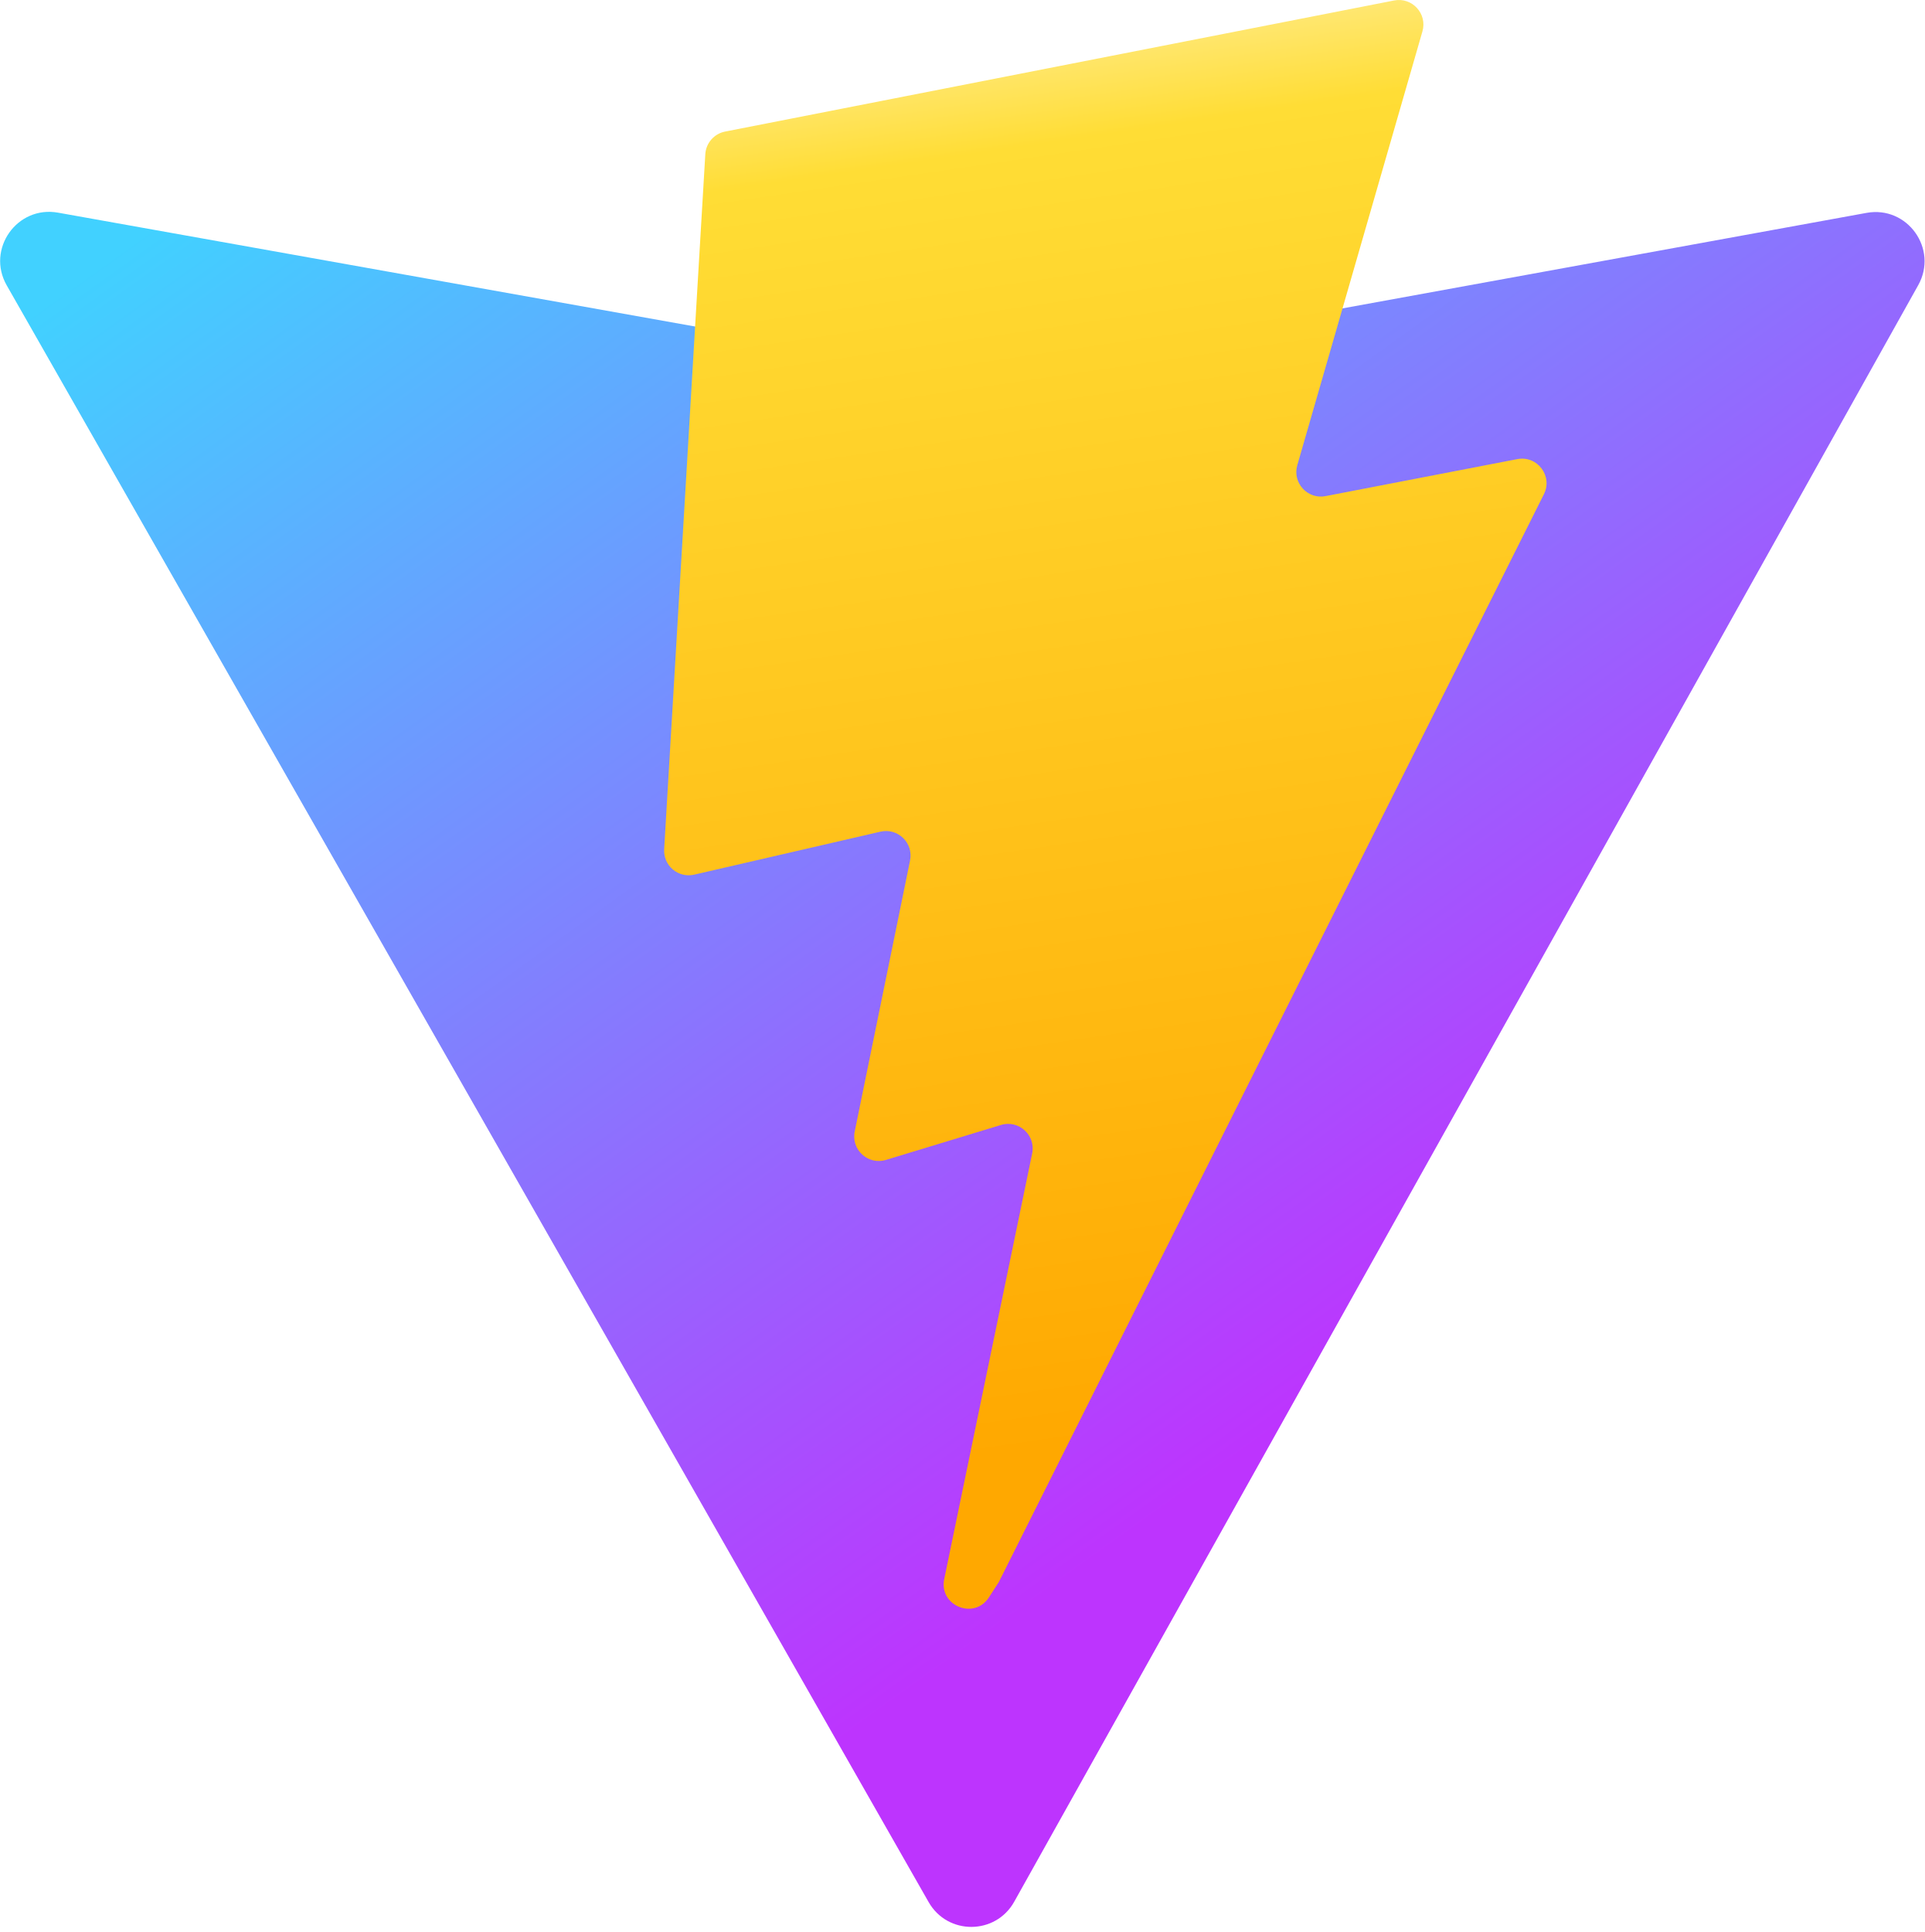
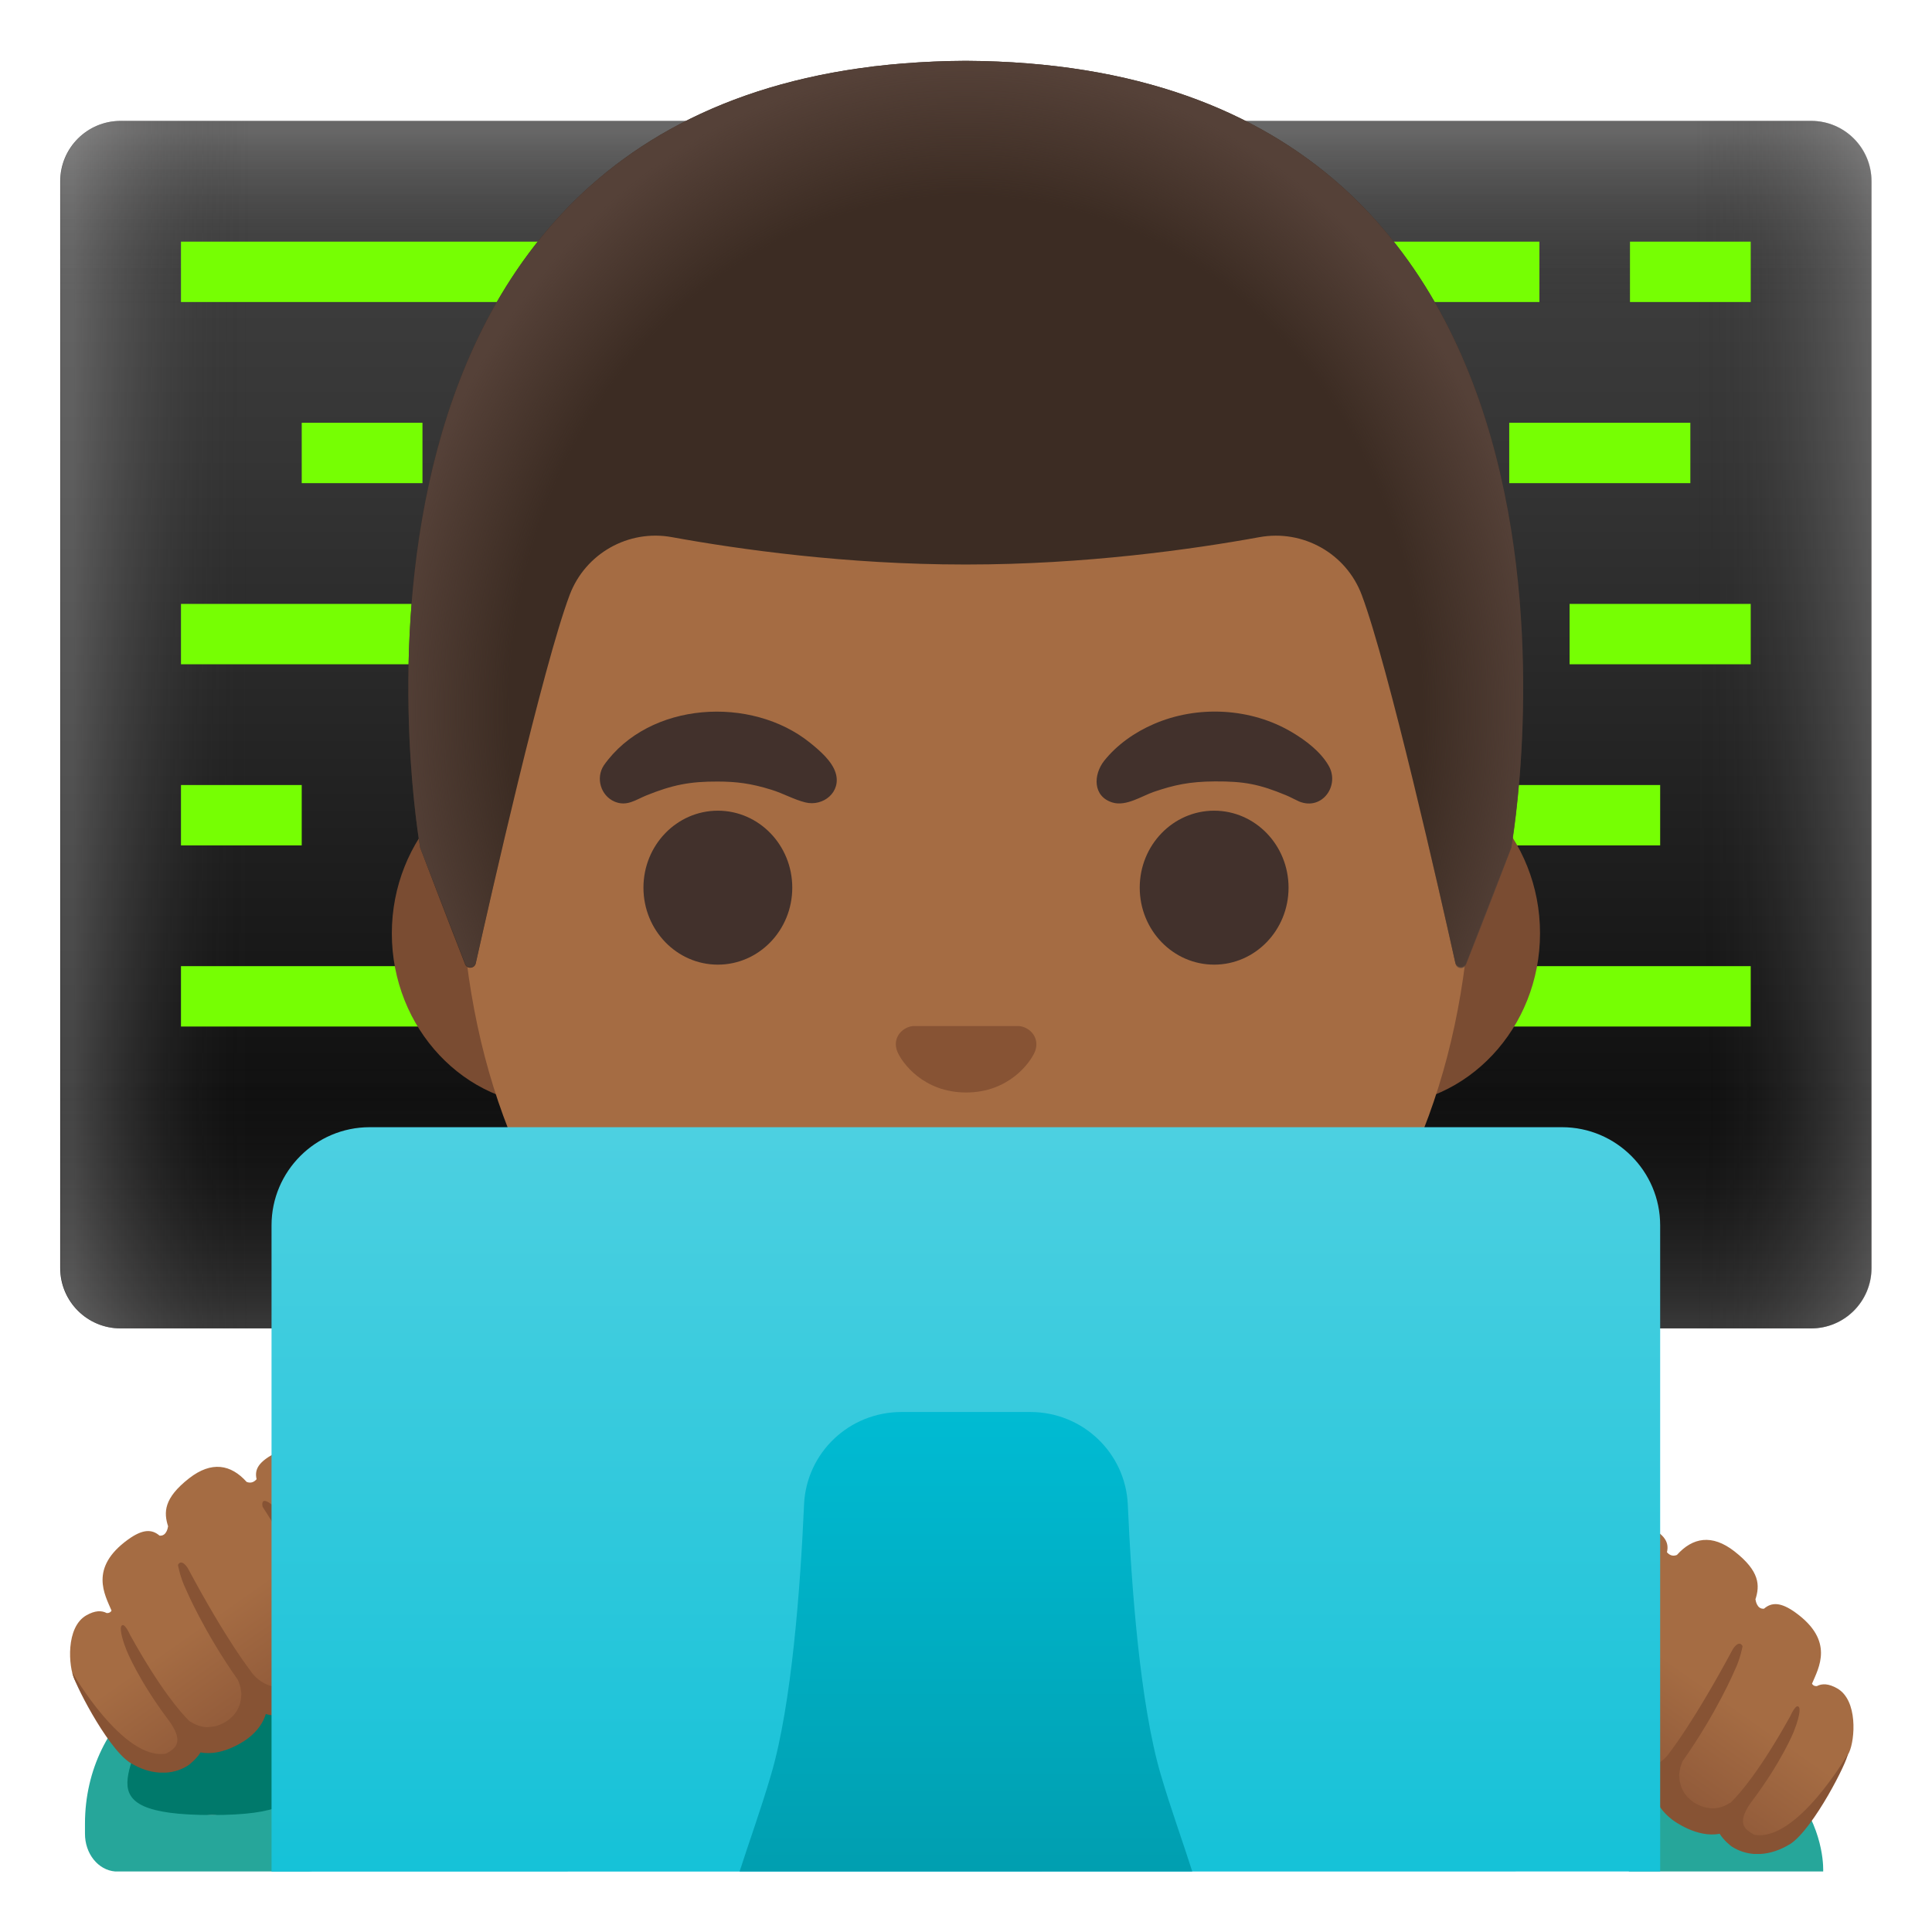
- <svg xmlns="http://www.w3.org/2000/svg" aria-hidden="true" role="img" class="iconify iconify--logos" width="31.88" height="32" preserveAspectRatio="xMidYMid meet" viewBox="0 0 256 257">
-   <defs>
-     <linearGradient id="IconifyId1813088fe1fbc01fb466" x1="-.828%" x2="57.636%" y1="7.652%" y2="78.411%">
-       <stop offset="0%" stop-color="#41D1FF" />
-       <stop offset="100%" stop-color="#BD34FE" />
+ <svg xmlns="http://www.w3.org/2000/svg" width="800px" height="800px" viewBox="0 0 128 128" aria-hidden="true" role="img" class="iconify iconify--noto" preserveAspectRatio="xMidYMid meet">
+   <linearGradient id="IconifyId17ecdb2904d178eab13296" gradientUnits="userSpaceOnUse" x1="63.994" y1="119.482" x2="63.994" y2="39.919" gradientTransform="matrix(1 0 0 -1 0 128)">
+     <stop offset=".003" stop-color="#424242">
+ 
+ </stop>
+     <stop offset=".271" stop-color="#353535">
+ 
+ </stop>
+     <stop offset=".764" stop-color="#131313">
+ 
+ </stop>
+     <stop offset="1">
+ 
+ </stop>
+   </linearGradient>
+   <path d="M119.99 88.01h-112c-2.21 0-4-1.79-4-4v-72c0-2.21 1.79-4 4-4h112c2.21 0 4 1.79 4 4v72c0 2.21-1.79 4-4 4z" fill="url(#IconifyId17ecdb2904d178eab13296)">
+ 
+ </path>
+   <linearGradient id="IconifyId17ecdb2904d178eab13297" gradientUnits="userSpaceOnUse" x1="63.994" y1="119.482" x2="63.994" y2="39.919" gradientTransform="matrix(1 0 0 -1 0 128)">
+     <stop offset=".001" stop-color="#bfbebe">
+ 
+ </stop>
+     <stop offset=".15" stop-color="#212121" stop-opacity="0">
+ 
+ </stop>
+     <stop offset=".776" stop-color="#212121" stop-opacity="0">
+ 
+ </stop>
+     <stop offset="1" stop-color="#bfbebe">
+ 
+ </stop>
+   </linearGradient>
+   <path d="M119.99 88.01h-112c-2.21 0-4-1.79-4-4v-72c0-2.21 1.79-4 4-4h112c2.21 0 4 1.79 4 4v72c0 2.21-1.79 4-4 4z" opacity=".3" fill="url(#IconifyId17ecdb2904d178eab13297)">
+ 
+ </path>
+   <linearGradient id="IconifyId17ecdb2904d178eab13298" gradientUnits="userSpaceOnUse" x1="4.771" y1="79.992" x2="124.115" y2="79.992" gradientTransform="matrix(1 0 0 -1 0 128)">
+     <stop offset=".001" stop-color="#bfbebe">
+ 
+ </stop>
+     <stop offset=".1" stop-color="#212121" stop-opacity="0">
+ 
+ </stop>
+     <stop offset=".9" stop-color="#212121" stop-opacity="0">
+ 
+ </stop>
+     <stop offset="1" stop-color="#bfbebe">
+ 
+ </stop>
+   </linearGradient>
+   <path d="M120.01 88.01h-112c-2.21 0-4-1.79-4-4v-72c0-2.21 1.79-4 4-4h112c2.21 0 4 1.79 4 4v72c0 2.21-1.8 4-4 4z" opacity=".3" fill="url(#IconifyId17ecdb2904d178eab13298)">
+ 
+ </path>
+   <g fill="#76ff03">
+     <path d="M11.99 16.01h24v4h-24z">
+ 
+ </path>
+     <path d="M85.99 16.01h16v4h-16z">
+ 
+ </path>
+     <path d="M107.99 16.01h8v4h-8z">
+ 
+ </path>
+     <path d="M19.99 28.01h8v4h-8z">
+ 
+ </path>
+     <path d="M11.99 40.01h16v4h-16z">
+ 
+ </path>
+     <path d="M11.99 52.01h8v4h-8z">
+ 
+ </path>
+     <path d="M97.99 52.01h12v4h-12z">
+ 
+ </path>
+     <path d="M103.99 40.01h12v4h-12z">
+ 
+ </path>
+     <path d="M11.99 64.01h16v4h-16z">
+ 
+ </path>
+     <path d="M95.99 64.01h20v4h-20z">
+ 
+ </path>
+     <path d="M99.99 28.01h12v4h-12z">
+ 
+ </path>
+   </g>
+   <path d="M7.63 123.99h12.83c1.12-.09 2.01-1.18 2.01-2.52v-.65c0-3.58-1.61-6.71-4.02-8.45c0 .15.01.3.01.45c0 4.1-1.98 7.42-4.41 7.42s-4.41-3.32-4.41-7.42c0-.15.01-.3.01-.45c-2.41 1.75-4.02 4.87-4.02 8.45v.65c-.01 1.35.88 2.43 2 2.52z" fill="#26a69a">
+ 
+ </path>
+   <path d="M14.04 120.25c9 0 4.41-3.32 4.41-7.42c0-.15-.01-.3-.01-.45c-1.28-.93-2.79-1.48-4.4-1.48s-3.12.55-4.4 1.48c-.01.15-.01.3-.01.45c-.01 4.1-4.63 7.42 4.41 7.42z" fill="#00796b">
+ 
+ </path>
+   <linearGradient id="IconifyId17ecdb2904d178eab13299" gradientUnits="userSpaceOnUse" x1="20.422" y1="15.074" x2="10.741" y2="28.851" gradientTransform="matrix(1 0 0 -1 0 128)">
+     <stop offset="0" stop-color="#8d5738">
+ 
+ </stop>
+     <stop offset=".5" stop-color="#a56c43">
+ 
+ </stop>
+   </linearGradient>
+   <path d="M27.98 106.81c-.11-2.84-2.23-8.7-5-9.19a.592.592 0 0 1-.41-.25c-.44-.67-1.85-2.47-4.43-1.05c-.96.53-1.3 1-1.14 1.68c-.12.14-.34.31-.66.18c-1.04-1.16-2.32-1.4-3.81-.24c-1.69 1.32-1.69 2.26-1.39 3.19l-.01.01s-.07.65-.56.6c-.51-.44-1.12-.44-2.09.26c-2.6 1.88-1.53 3.66-1.09 4.71c-.06.1-.16.17-.32.16c-.34-.18-.77-.18-1.35.15c-1.38.79-1.18 3.39-.79 4.24c.43.93 2.8 4.19 3.61 5.11c.19.21.42.36.67.46a.689.689 0 0 1-.08-.03c.71.44 1.95.97 3.16.22c0 0 .77-.56.84-1.15c1.31.73 3.12-.63 3.12-.63c.85-.65 1.07-1.38 1.04-2.01c.43.26.9.36 1.35.37c1.36.04 2.61-.76 2.61-.76c1.95-1.11 2.34-2.27 2.33-3.04c1.01.63 2.26.16 2.26.16c2.21-1.01 2.14-3.15 2.14-3.15z" fill="url(#IconifyId17ecdb2904d178eab13299)">
+ 
+ </path>
+   <path d="M107.95 123.99h12.84s.56-9.79-15.16-10.26c-15.72-.46 2.32 10.26 2.32 10.26z" fill="#26a69a">
+ 
+ </path>
+   <linearGradient id="IconifyId17ecdb2904d178eab13300" gradientUnits="userSpaceOnUse" x1="141.628" y1="10.232" x2="131.947" y2="24.008" gradientTransform="rotate(180 124.32 64)">
+     <stop offset="0" stop-color="#8d5738">
+ 
+ </stop>
+     <stop offset=".5" stop-color="#a56c43">
+ 
+ </stop>
+   </linearGradient>
+   <path d="M99.46 111.65c.11-2.84 2.23-8.7 5-9.19c.17-.03.32-.11.41-.25c.44-.67 1.85-2.47 4.43-1.05c.96.53 1.3 1 1.14 1.68c.12.14.34.31.66.18c1.04-1.16 2.32-1.4 3.81-.24c1.69 1.32 1.69 2.26 1.39 3.19l.01.01s.07.65.56.6c.51-.44 1.12-.44 2.09.26c2.6 1.88 1.53 3.66 1.09 4.71c.06.1.15.17.32.16c.34-.18.77-.18 1.35.15c1.38.79 1.18 3.39.79 4.24c-.43.93-2.79 4.19-3.61 5.11c-.19.21-.42.36-.67.46c.03-.01.06-.02.08-.03c-.71.44-1.95.97-3.16.22c0 0-.77-.56-.84-1.15c-1.31.73-3.12-.63-3.12-.63c-.85-.65-1.07-1.38-1.04-2.01c-.43.26-.9.36-1.35.37c-1.36.04-2.61-.76-2.61-.76c-1.95-1.11-2.34-2.27-2.33-3.04c-1.01.63-2.26.16-2.26.16c-2.21-1-2.14-3.15-2.14-3.15z" fill="url(#IconifyId17ecdb2904d178eab13300)">
+ 
+ </path>
+   <path d="M116.23 121.56c-.17-.09-.33-.19-.48-.32c-.02-.02-.05-.04-.07-.07c-.28-.31-.36-.81.37-1.81c2-2.65 2.79-4.63 2.79-4.63c.55-1.39.35-1.62.35-1.62c-.19-.31-.58.59-.58.59c-1.98 3.57-3.34 5.13-3.93 5.71c-.03.02-.06.04-.09.05c-.11.07-.23.14-.36.19c-.05.02-.11.04-.16.06c-.11.04-.23.06-.35.08c-.06.01-.12.02-.19.02c-.13 0-.26-.01-.4-.04c-.06-.01-.12-.01-.18-.03a2.49 2.49 0 0 1-.9-.45c-.04-.04-.09-.08-.13-.12c-.04-.04-.09-.08-.13-.12c-.05-.06-.1-.13-.15-.19c-.02-.03-.05-.06-.07-.1c-.05-.08-.09-.16-.13-.25c-.01-.03-.03-.06-.04-.09c-.04-.09-.06-.19-.08-.29l-.03-.09c-.02-.1-.02-.21-.03-.31c0-.04-.01-.07-.01-.1c0-.11.02-.22.04-.33c.01-.04.01-.08.02-.13c.02-.11.07-.22.11-.34c.02-.05.03-.1.05-.14c2.28-3.22 3.46-6.03 3.46-6.03c.38-.78.52-1.6.52-1.6c-.25-.46-.65.21-.65.21c-2.6 4.84-4.14 6.78-4.14 6.78s-1.21 2.11-3.86.53c0 0-1.31-.84-1.53-1.43c-.19-.49-.31-1.36.36-2.6c0 0 1.59-3.25 4.21-7.34c0 0 .17-.64-.42-.28c-.46.28-.79.86-.95 1.04c0 0-1.55 2.07-3.8 6.2c0 0-.5.95-1.08 1.42c-.57.24-1.29.15-2.08-.44c-1.71-1.28-1.07-3.07-.12-4.91c.52-1 1.71-3.25 2.84-5.05c.11-.04.22-.08.33-.1c.36-.06.65-.25.83-.53c.9-1.37.19-2.61-1.07-.7c-3.16.54-5.4 6.72-5.51 9.77c0 .11-.05 2.59 2.51 3.73c.08.03 1.01.37 2.01.14c.25.83.93 1.8 2.52 2.71c.03.02 1.42.87 2.94.85c.28-.01.56-.04.82-.11c.16.52.5 1.09 1.18 1.61c.08.06 1.64 1.23 3.14.93c.29.46.71.78.82.86c.46.29.95.44 1.45.48h.45c.64-.04 1.31-.26 1.97-.67c.01 0 .01-.01.02-.01c1.55-1.06 3.78-5.49 3.78-5.94c.01 0-3.36 5.84-6.19 5.35z" fill="#875334">
+ 
+ </path>
+   <g>
+     <path d="M91.33 50.43H36.67c-5.89 0-10.71 5.14-10.71 11.41c0 6.28 4.82 11.41 10.71 11.41h54.65c5.89 0 10.71-5.14 10.71-11.41c.01-6.27-4.81-11.41-10.7-11.41z" fill="#7a4c32">
+ 
+ </path>
+     <path d="M64 11.07c-17.4 0-33.52 18.61-33.52 45.39c0 26.64 16.61 39.81 33.52 39.81S97.52 83.1 97.52 56.46c0-26.78-16.12-45.39-33.52-45.39z" fill="#a56c43">
+ 
+ </path>
+     <g fill="#42312c">
+       <ellipse cx="47.56" cy="58.81" rx="4.93" ry="5.1">
+ 
+ </ellipse>
+       <ellipse cx="80.44" cy="58.81" rx="4.93" ry="5.1">
+ 
+ </ellipse>
+     </g>
+     <path d="M67.86 68.06c-.11-.04-.21-.07-.32-.08h-7.07c-.11.01-.22.04-.32.08c-.64.26-.99.92-.69 1.63s1.71 2.69 4.55 2.69s4.25-1.99 4.55-2.69c.29-.71-.06-1.37-.7-1.63z" fill="#875334">
+ 
+ </path>
+     <g fill="#42312c">
+       <path d="M40.01 50.7c2.99-4.23 9.78-4.63 13.67-1.48c.62.5 1.44 1.2 1.68 1.98c.4 1.27-.82 2.26-2.01 1.96c-.76-.19-1.47-.6-2.22-.83c-1.37-.43-2.36-.55-3.59-.55c-1.82-.01-2.99.22-4.72.92c-.71.29-1.29.75-2.1.41c-.92-.39-1.27-1.57-.71-2.41z">
+ 
+ </path>
+       <path d="M86.07 53.1c-.29-.13-.57-.29-.86-.41c-1.78-.74-2.79-.93-4.72-.92c-1.7.01-2.71.24-4.04.69c-.81.28-1.84.98-2.74.71c-1.32-.4-1.28-1.84-.56-2.76c.86-1.08 2.04-1.9 3.29-2.44c2.9-1.26 6.44-1.08 9.17.55c.89.53 1.86 1.26 2.4 2.18c.79 1.31-.4 3.03-1.94 2.4z">
+ 
+ </path>
+     </g>
+   </g>
+   <path d="M28.43 106.25c-.12-3.05-2.36-9.23-5.51-9.77c-1.25-1.91-1.97-.67-1.07.7c.18.28.48.46.83.53c.11.02.22.06.33.1c1.13 1.8 2.32 4.06 2.84 5.05c.95 1.83 1.58 3.62-.12 4.91c-.79.59-1.5.68-2.08.44c-.57-.47-1.08-1.42-1.08-1.42c-2.25-4.13-3.8-6.2-3.8-6.2c-.16-.18-.48-.75-.95-1.04c-.59-.36-.42.28-.42.28c2.62 4.08 4.21 7.34 4.21 7.34c.68 1.24.56 2.11.36 2.6c-.22.59-1.53 1.43-1.53 1.43c-2.64 1.58-3.86-.53-3.86-.53s-1.55-1.94-4.14-6.78c0 0-.41-.67-.65-.21c0 0 .14.82.52 1.6c0 0 1.18 2.8 3.46 6.03c.02.05.03.1.05.14c.04.11.08.23.11.34c.01.04.01.08.02.13c.02.11.04.22.04.33c0 .04-.01.07-.01.1c0 .11-.01.21-.03.31c-.01.03-.02.06-.02.09c-.02.1-.05.2-.09.29c-.01.03-.03.06-.04.09c-.04.08-.08.17-.13.25c-.02.03-.05.06-.07.1c-.05.07-.1.13-.15.19c-.04.04-.09.08-.13.12c-.04.04-.08.08-.13.12c-.09.07-.19.14-.28.19c-.22.12-.43.21-.62.26c-.06.02-.12.02-.19.03c-.14.02-.27.04-.4.04c-.06 0-.13-.01-.19-.02c-.12-.02-.24-.04-.35-.08c-.05-.02-.11-.04-.16-.06c-.12-.05-.24-.12-.36-.19c-.03-.02-.06-.03-.09-.05c-.59-.58-1.95-2.14-3.93-5.71c0 0-.39-.9-.58-.59c0 0-.2.24.35 1.62c0 0 .79 1.98 2.79 4.63c.73 1 .65 1.5.37 1.81c-.02.02-.05.04-.07.07c-.14.13-.31.23-.48.32c-2.83.49-6.2-5.36-6.2-5.36c0 .46 2.23 4.89 3.78 5.94c.01 0 .01.01.02.01c.66.41 1.32.63 1.97.67h.45c.51-.04 1-.19 1.45-.48c.11-.08.53-.41.82-.86c1.5.3 3.07-.87 3.14-.93c.68-.52 1.02-1.09 1.18-1.61c.26.07.53.11.82.11c1.52.03 2.91-.83 2.94-.85c1.59-.9 2.27-1.88 2.52-2.71c1 .22 1.93-.11 2.01-.14c2.58-1.13 2.53-3.61 2.53-3.72z" fill="#875334">
+ 
+ </path>
+   <g>
+     <linearGradient id="IconifyId17ecdb2904d178eab13301" gradientUnits="userSpaceOnUse" x1="63.994" y1="53.466" x2="63.994" y2="-14.947" gradientTransform="matrix(1 0 0 -1 0 128)">
+       <stop offset="0" stop-color="#4dd0e1">
+ 
+ </stop>
+       <stop offset="1" stop-color="#00bcd4">
+ 
+ </stop>
    </linearGradient>
-     <linearGradient id="IconifyId1813088fe1fbc01fb467" x1="43.376%" x2="50.316%" y1="2.242%" y2="89.03%">
-       <stop offset="0%" stop-color="#FFEA83" />
-       <stop offset="8.333%" stop-color="#FFDD35" />
-       <stop offset="100%" stop-color="#FFA800" />
+     <path d="M109.99 123.99V81.18c0-3.58-2.92-6.5-6.5-6.5h-79c-3.58 0-6.5 2.92-6.5 6.5V124l92-.01z" fill="url(#IconifyId17ecdb2904d178eab13301)">
+ 
+ </path>
+     <linearGradient id="IconifyId17ecdb2904d178eab13302" gradientUnits="userSpaceOnUse" x1="63.993" y1="35.396" x2="63.993" y2="-3.882" gradientTransform="matrix(1 0 0 -1 0 128)">
+       <stop offset="0" stop-color="#00bcd4">
+ 
+ </stop>
+       <stop offset="1" stop-color="#0097a7">
+ 
+ </stop>
    </linearGradient>
-   </defs>
-   <path fill="url(#IconifyId1813088fe1fbc01fb466)" d="M255.153 37.938L134.897 252.976c-2.483 4.44-8.862 4.466-11.382.048L.875 37.958c-2.746-4.814 1.371-10.646 6.827-9.67l120.385 21.517a6.537 6.537 0 0 0 2.322-.004l117.867-21.483c5.438-.991 9.574 4.796 6.877 9.62Z" />
-   <path fill="url(#IconifyId1813088fe1fbc01fb467)" d="M185.432.063L96.44 17.501a3.268 3.268 0 0 0-2.634 3.014l-5.474 92.456a3.268 3.268 0 0 0 3.997 3.378l24.777-5.718c2.318-.535 4.413 1.507 3.936 3.838l-7.361 36.047c-.495 2.426 1.782 4.5 4.151 3.78l15.304-4.649c2.372-.72 4.652 1.36 4.15 3.788l-11.698 56.621c-.732 3.542 3.979 5.473 5.943 2.437l1.313-2.028l72.516-144.72c1.215-2.423-.88-5.186-3.54-4.672l-25.505 4.922c-2.396.462-4.435-1.77-3.759-4.114l16.646-57.705c.677-2.35-1.37-4.583-3.769-4.113Z" />
+     <path d="M78.99 123.99c-.61-1.93-1.41-4.11-2.09-6.43c-1.37-4.66-1.94-12.44-2.18-17.87c-.15-3.43-2.99-6.14-6.45-6.14h-8.55c-3.46 0-6.3 2.7-6.45 6.14c-.24 5.43-.81 13.21-2.18 17.87c-.68 2.32-1.47 4.5-2.09 6.43h29.99z" fill="url(#IconifyId17ecdb2904d178eab13302)">
+ 
+ </path>
+   </g>
+   <g>
+     <path d="M64 4.03h-.04c-45.43.24-36.12 52.14-36.12 52.14s2.04 5.35 2.97 7.71c.13.34.63.3.71-.05c.97-4.34 4.46-19.73 6.22-24.41a6.075 6.075 0 0 1 6.79-3.83c4.45.81 11.55 1.81 19.37 1.81h.16c7.82 0 14.92-1 19.37-1.81c2.9-.53 5.76 1.08 6.79 3.83c1.75 4.66 5.22 19.96 6.2 24.36c.08.36.58.39.71.05l2.98-7.67c.02.01 9.33-51.89-36.11-52.13z" fill="#3c2c23">
+ 
+ </path>
+     <radialGradient id="IconifyId17ecdb2904d178eab13303" cx="63.983" cy="80.901" r="38.093" gradientTransform="matrix(1 0 0 -1.1282 0 138.37)" gradientUnits="userSpaceOnUse">
+       <stop offset=".794" stop-color="#554138" stop-opacity="0">
+ 
+ </stop>
+       <stop offset="1" stop-color="#554138">
+ 
+ </stop>
+     </radialGradient>
+     <path d="M100.13 56.17S109.44 4.27 64 4.03h-.04c-.71 0-1.4.02-2.08.05c-1.35.06-2.66.16-3.92.31h-.04c-.09.01-.17.03-.26.04c-38.24 4.81-29.82 51.74-29.82 51.74l2.98 7.68c.13.34.62.31.7-.05c.98-4.39 4.46-19.71 6.22-24.37a6.075 6.075 0 0 1 6.79-3.83c4.45.81 11.55 1.81 19.37 1.81h.16c7.82 0 14.92-1 19.37-1.81c2.9-.53 5.76 1.08 6.79 3.83c1.76 4.68 5.25 20.1 6.21 24.42c.08.36.57.39.7.05c.95-2.36 3-7.73 3-7.73z" fill="url(#IconifyId17ecdb2904d178eab13303)">
+ 
+ </path>
+   </g>
</svg>
